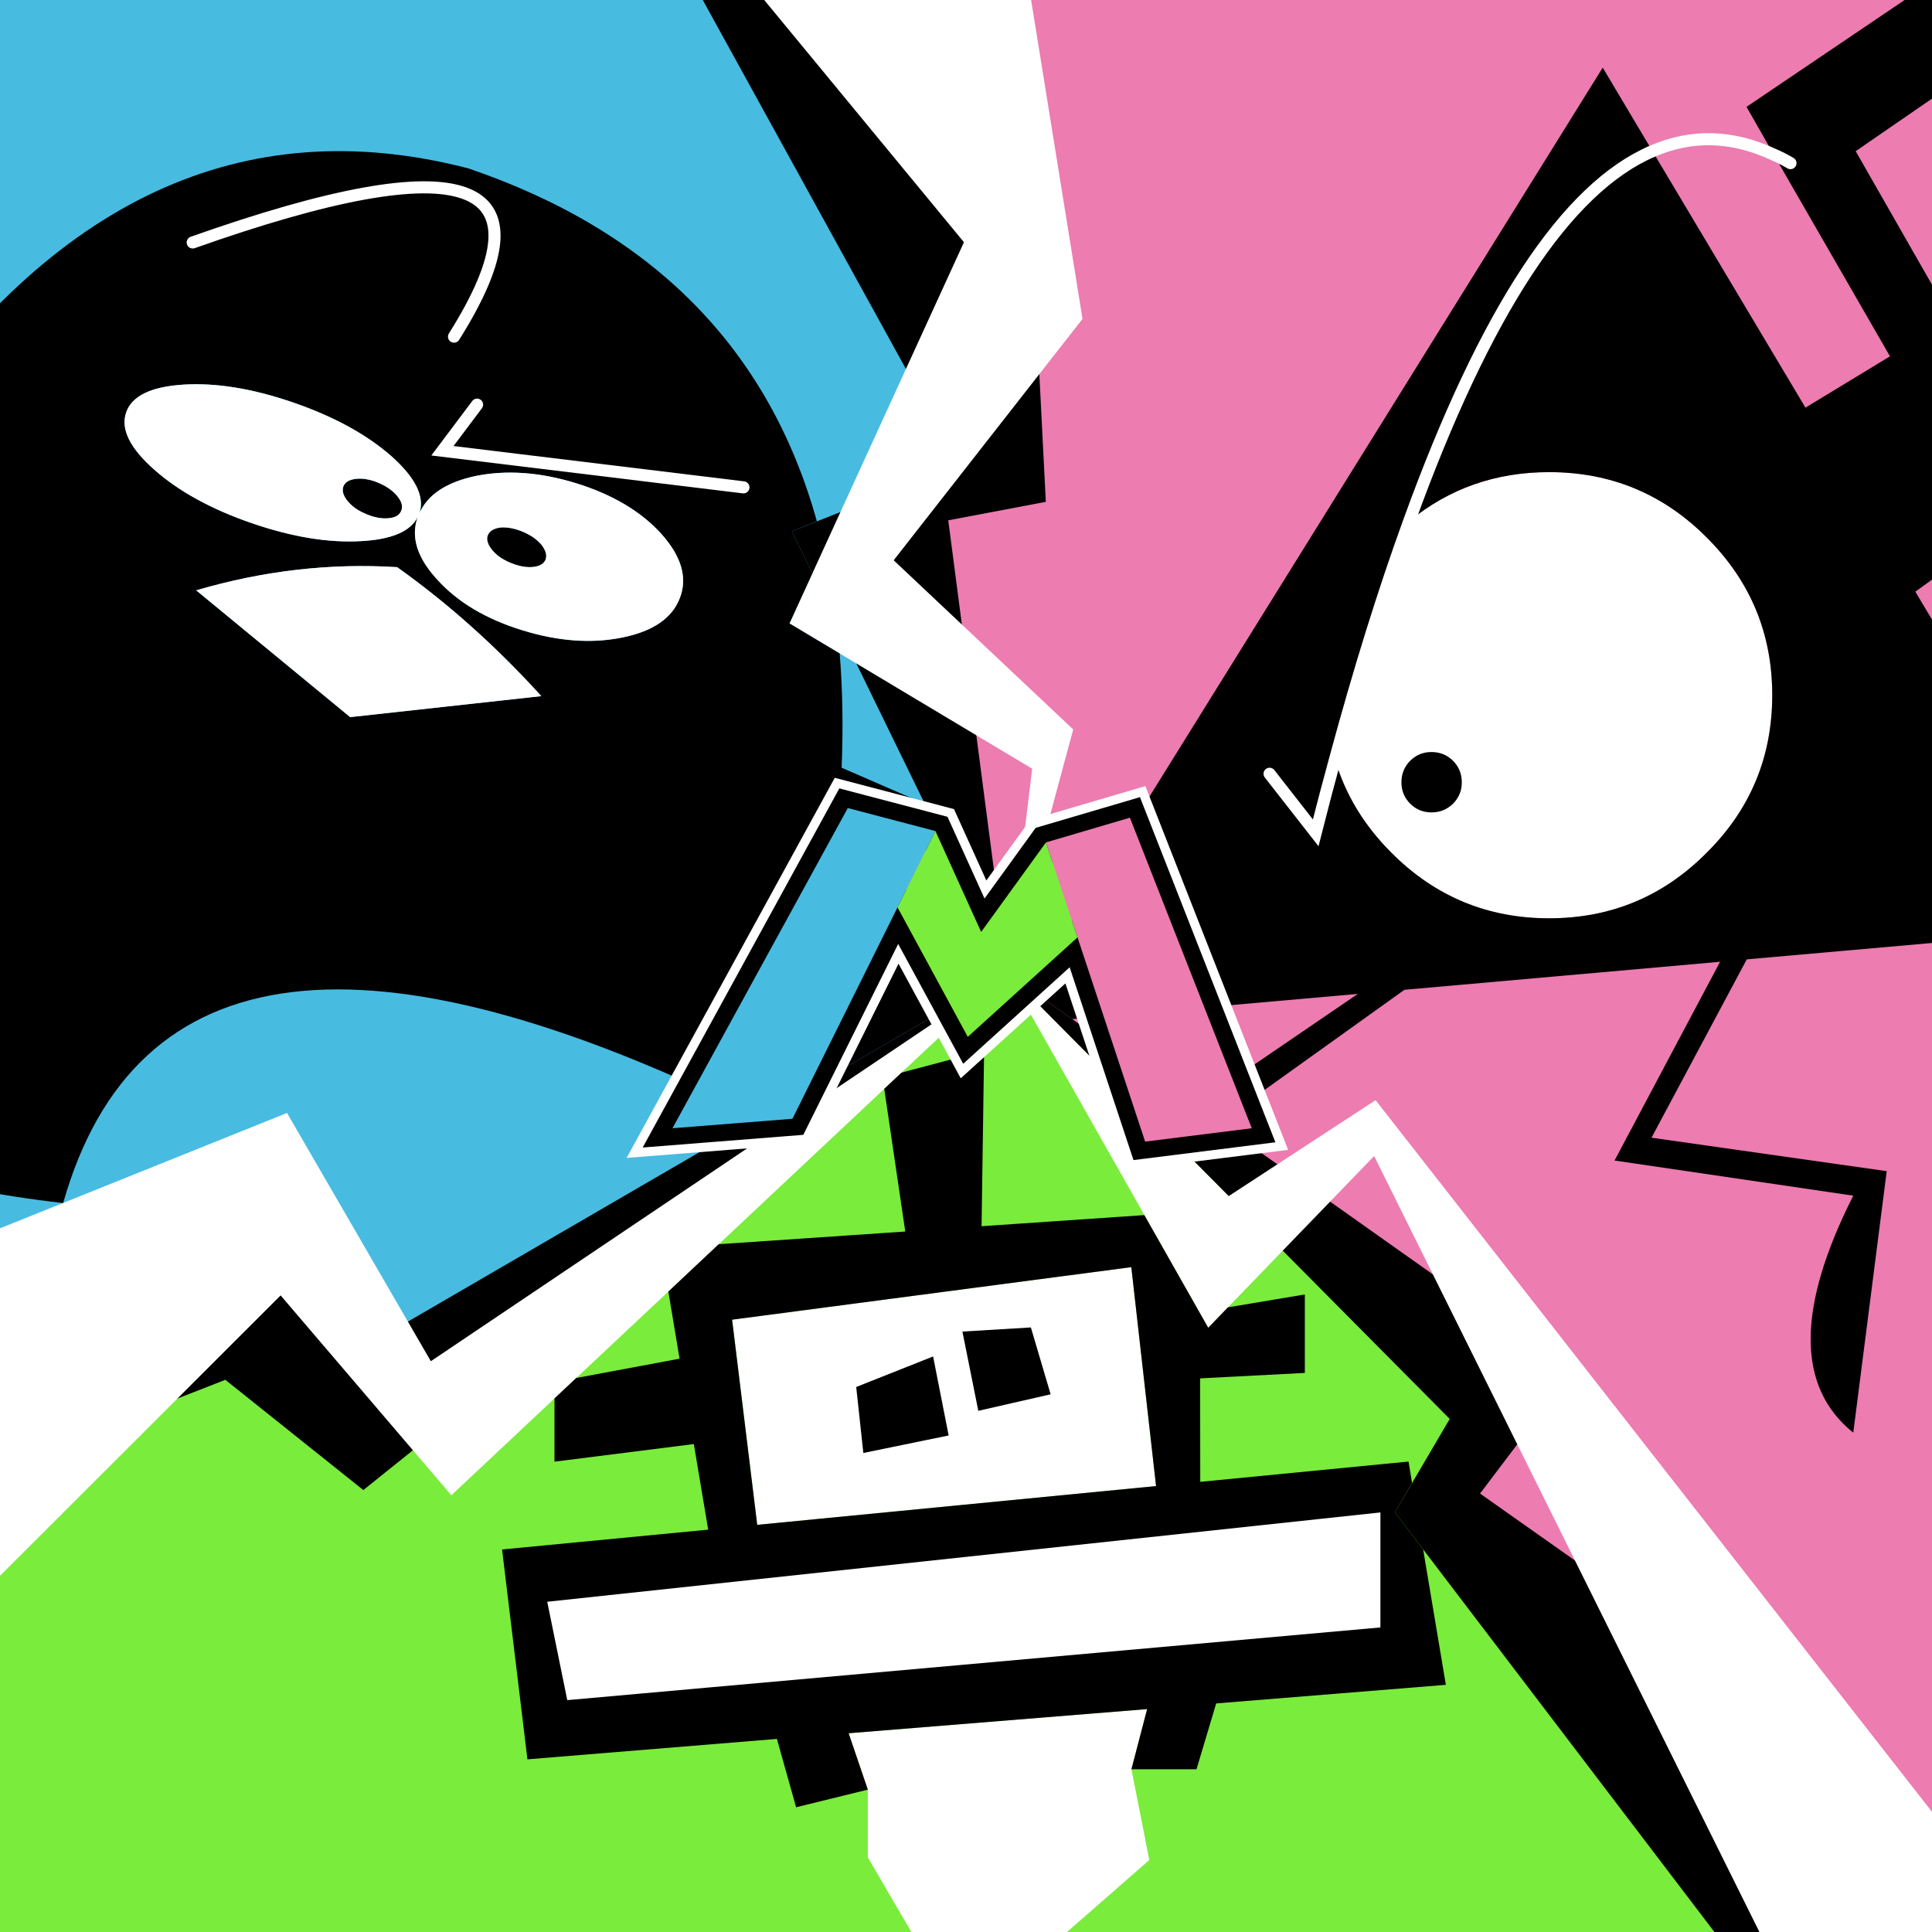
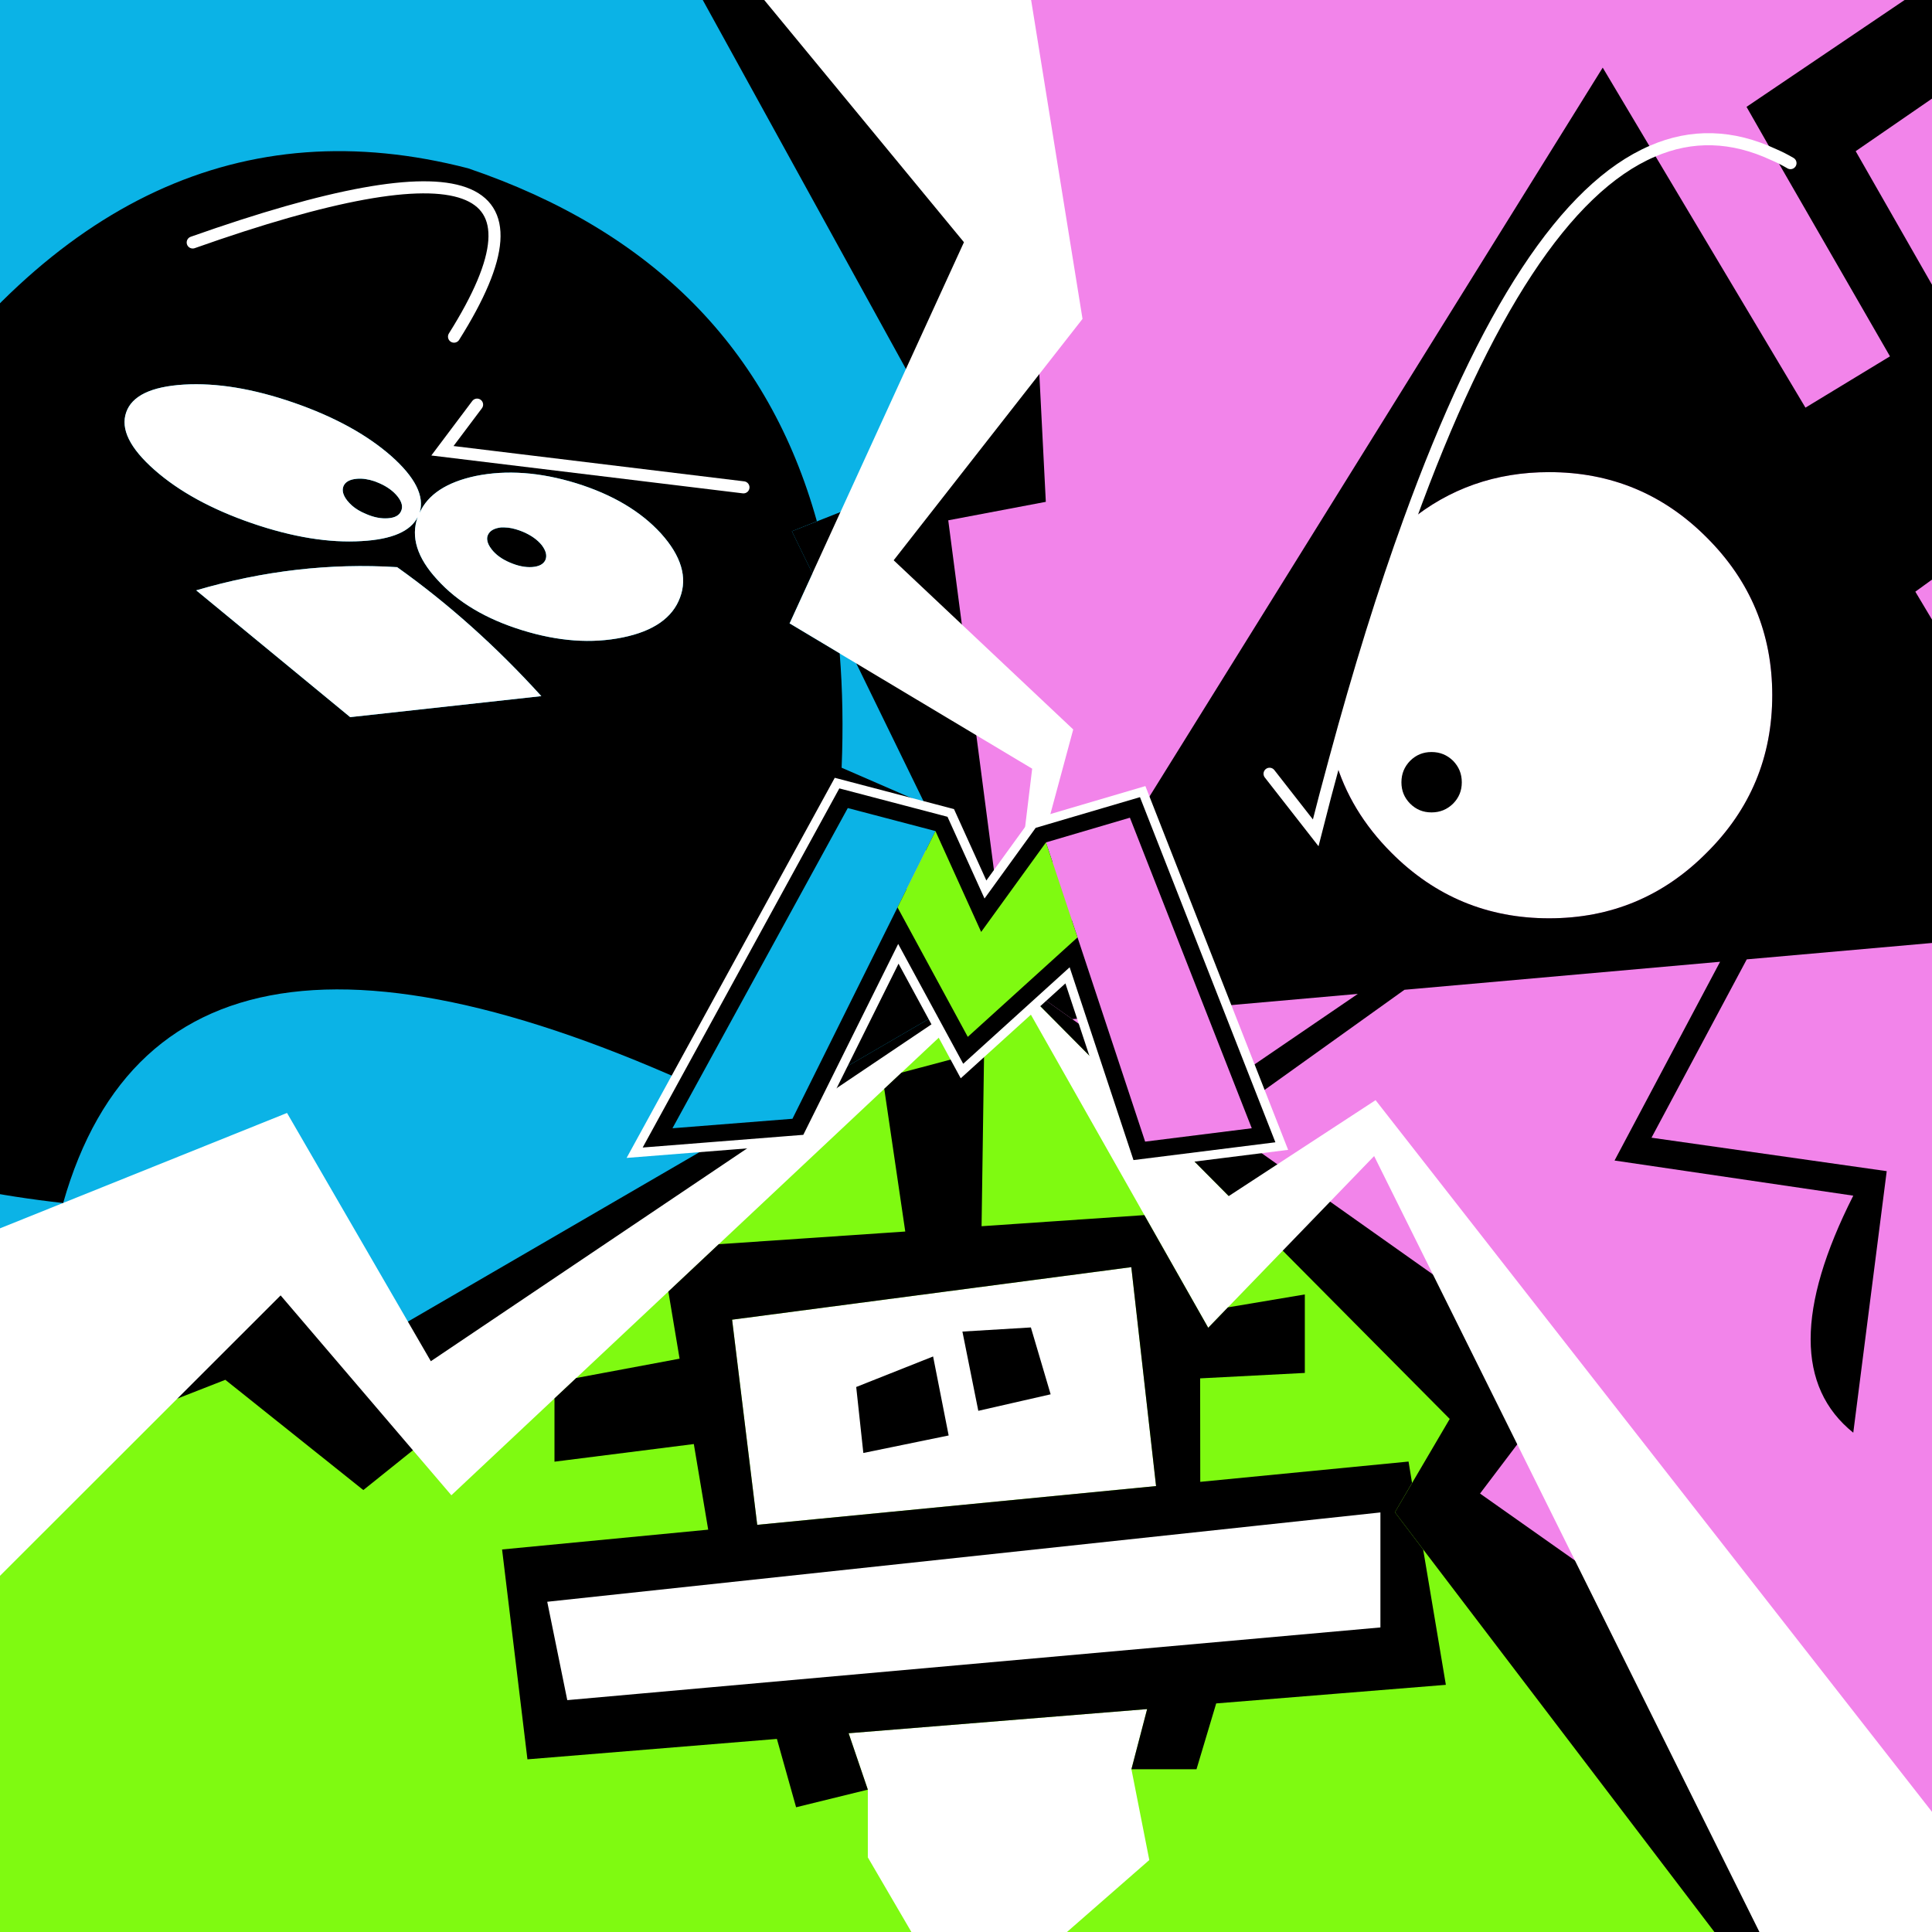
<svg xmlns="http://www.w3.org/2000/svg" xmlns:xlink="http://www.w3.org/1999/xlink" version="1.1" preserveAspectRatio="none" x="0px" y="0px" width="800px" height="800px" viewBox="0 0 800 800" id="svg101">
  <defs id="defs49">
    <g id="Layer6_0_FILL">
      <path fill="#7AEC3B" stroke="none" d=" M 116.2 536.4 L 53.45 570.3 Q -398.916 532.45 31.15 823.75 L 23.4 823.75 22.25 836.25 104.8 823.75 112.55 823.75 Q 843.574 900.096 717.45 732 L 588.65 639.25 623.25 579.8 417.15 403 183.2 590.75 116.2 536.4 Z" id="path2" />
      <path fill="#48BBE1" stroke="none" d=" M 370.05 232 L 397.05 192.6 384.6 -46.3 -97.85 -46.3 Q -275.564 525.159 53.45 570.3 L 116.2 536.4 183.2 590.75 417.15 403 370.05 232 Z" id="path4" />
      <path fill="#ED7CB0" stroke="none" d=" M 397.05 192.6 L 370.05 232 417.15 403 623.25 579.8 588.65 639.25 717.45 732 858.75 814.95 830.4 -103.45 384.6 -46.3 397.05 192.6 Z" id="path6" />
    </g>
    <g id="Layer5_0_FILL">
      <path fill="#000000" stroke="none" d=" M 600.3 587.55 L 577.6 626.2 739.4 838.75 759.3 721.75 612.85 618.45 650.75 568.35 417.15 403 600.3 587.55 M 164.6 549.75 L 74.55 486.15 -43.45 524.8 -43.45 624.85 93.3 571.35 150.45 617 417.15 403 164.6 549.75 M 392.65 215.45 L 433.05 207.8 422.8 5.85 284.75 -11.35 397.05 192.6 327.9 220 417.15 403 392.65 215.45 Z" id="path9" />
    </g>
    <g id="Layer4_0_FILL">
      <path fill="#FFFFFF" stroke="none" d=" M 569.6 455.55 L 508.75 495.3 417.15 403 500.3 549.8 569 478.7 741.55 826.2 833.5 793.1 569.6 455.55 M 178.4 563.65 L 118.85 460.85 -26.55 519.3 -11.55 664.05 116.2 536.4 186.9 619.15 417.15 403 178.4 563.65 M 425.45 -9.4 L 308.7 -9.4 399.15 100.3 326.9 258.15 427.4 318.3 417.15 403 444.4 302.05 370.05 232 448.25 132.05 425.45 -9.4 Z" id="path12" />
    </g>
    <g id="Layer3_0_FILL">
      <path fill="#FFFFFF" stroke="none" d=" M 706.7 353.1 Q 733.85 326.15 733.85 287.85 733.85 249.6 706.7 222.55 679.75 195.5 641.45 195.5 608.3 195.5 583.5 215.85 567.75 259.15 552.8 314.45 559.05 336 576.15 353.1 603.2 380.25 641.45 380.25 679.75 380.25 706.7 353.1 M 592.75 308.9 Q 599 308.9 603.45 313.25 607.8 317.7 607.8 323.95 607.8 330.15 603.45 334.55 599 338.9 592.75 338.9 586.55 338.9 582.15 334.55 577.8 330.15 577.8 323.95 577.8 317.7 582.15 313.25 586.55 308.9 592.75 308.9 Z" id="path15" />
      <path fill="#000000" stroke="none" d=" M 603.45 313.25 Q 599 308.9 592.75 308.9 586.55 308.9 582.15 313.25 577.8 317.7 577.8 323.95 577.8 330.15 582.15 334.55 586.55 338.9 592.75 338.9 599 338.9 603.45 334.55 607.8 330.15 607.8 323.95 607.8 317.7 603.45 313.25 M 734.5 64.05 Q 737.9 65.5 741.4 67.55 737.9 65.5 734.5 64.05 L 782.6 147.55 747.6 168.8 684.25 62.6 Q 630.7 85.5 583.5 215.85 608.3 195.5 641.45 195.5 679.75 195.5 706.7 222.55 733.85 249.6 733.85 287.85 733.85 326.15 706.7 353.1 679.75 380.25 641.45 380.25 603.2 380.25 576.15 353.1 559.05 336 552.8 314.45 548.75 329.25 544.8 344.85 L 525.7 320.4 544.8 344.85 Q 548.75 329.25 552.8 314.45 567.75 259.15 583.5 215.85 630.7 85.5 684.25 62.6 L 663.65 28 426.4 409.55 444 422 562.25 411.55 494.55 457.75 504.65 464.9 581.55 409.85 712.25 398.25 668.55 480.55 767.4 495.1 Q 732.1 564.9 767.4 593.25 L 781.25 484.95 683.85 471.1 723.3 397.25 875.9 383.75 793.1 245 822.25 223.9 874.6 313.05 1030.2 215.4 884.45 -64.75 723.2 44.25 734.5 64.05 M 917.05 105.05 L 825 161.65 768.4 62.6 858.2 0.75 917.05 105.05 Z" id="path17" />
    </g>
    <g id="Layer2_0_FILL">
      <path fill="#000000" stroke="none" d=" M 327.9 220 L 338.25 215.85 Q 308.364 108.623 193.85 69.7 54.35 33.65 -44.35 180.15 -91.95 258.95 -118.55 379.35 -136.7 479.85 26.15 498.15 70.74 341.339 314.75 462.5 L 417.15 403 Q 400.579 369.023 384 335.05 383.735 334.501 383.45 333.95 L 382.9 332.85 348.5 317.9 Q 349.514 293.125 347.7 270.6 L 326.9 258.15 336.4 237.4 327.9 220 M 197.55 167.55 L 183.2 186.65 307.85 201.8 183.2 186.65 197.55 167.55 M 52.25 170.75 Q 55.8 160.5 76.15 159.25 96.45 158.05 121.5 166.7 146.65 175.4 161.9 188.75 176.95 202.05 173.75 212.35 178.9 200.95 196.95 197.1 216.15 193.2 238.6 200.1 261.1 207.1 273.7 220.9 286.3 234.9 281.6 247.4 276.95 260.05 257.85 263.95 238.6 267.9 216.2 260.95 193.7 254 181.05 240 168.55 226.45 172.95 214.1 168.5 223 149.8 224.05 129.5 225.3 104.3 216.65 79.2 208 63.95 194.55 48.65 181.05 52.25 170.75 M 145 296.95 L 81.25 244.45 Q 122.75 232.25 164.45 234.85 196.2 257.45 224.15 288.25 L 145 296.95 M 79.8 100.4 Q 250.55 40 188 139.4 250.55 40 79.8 100.4 M 225.85 231.85 Q 226.95 229.2 224.35 225.75 221.65 222.4 216.65 220.25 213.45 218.9 210.5 218.5 208.95 218.35 207.45 218.4 203.2 218.9 202.05 221.5 201.6 222.45 201.75 223.6 201.95 225.4 203.6 227.5 206.2 230.85 211.15 232.95 216.15 235.1 220.4 234.8 224.7 234.45 225.85 231.85 M 157 200.05 Q 156.05 199.65 155.15 199.3 151.15 197.95 147.8 198.25 143.45 198.6 142.25 201.25 141.15 203.95 143.8 207.3 144.65 208.35 145.7 209.3 148 211.35 151.5 212.8 156.4 214.95 160.7 214.6 164.95 214.3 166.1 211.6 167.3 208.95 164.65 205.6 161.95 202.2 157 200.05 Z" id="path20" />
      <path fill="#FFFFFF" stroke="none" d=" M 81.25 244.45 L 145 296.95 224.15 288.25 Q 196.2 257.45 164.45 234.85 122.75 232.25 81.25 244.45 M 76.15 159.25 Q 55.8 160.5 52.25 170.75 48.65 181.05 63.95 194.55 79.2 208 104.3 216.65 129.5 225.3 149.8 224.05 168.5 223 172.95 214.1 168.55 226.45 181.05 240 193.7 254 216.2 260.95 238.6 267.9 257.85 263.95 276.95 260.05 281.6 247.4 286.3 234.9 273.7 220.9 261.1 207.1 238.6 200.1 216.15 193.2 196.95 197.1 178.9 200.95 173.75 212.35 176.95 202.05 161.9 188.75 146.65 175.4 121.5 166.7 96.45 158.05 76.15 159.25 M 155.15 199.3 Q 156.05 199.65 157 200.05 161.95 202.2 164.65 205.6 167.3 208.95 166.1 211.6 164.95 214.3 160.7 214.6 156.4 214.95 151.5 212.8 148 211.35 145.7 209.3 144.65 208.35 143.8 207.3 141.15 203.95 142.25 201.25 143.45 198.6 147.8 198.25 151.15 197.95 155.15 199.3 M 224.35 225.75 Q 226.95 229.2 225.85 231.85 224.7 234.45 220.4 234.8 216.15 235.1 211.15 232.95 206.2 230.85 203.6 227.5 201.95 225.4 201.75 223.6 201.6 222.45 202.05 221.5 203.2 218.9 207.45 218.4 208.95 218.35 210.5 218.5 213.45 218.9 216.65 220.25 221.65 222.4 224.35 225.75 Z" id="path22" />
    </g>
    <g id="Layer1_0_FILL">
      <path fill="#FFFFFF" stroke="none" d=" M 351.4 717.7 L 359.35 741.05 359.35 769.1 398.55 836.25 403.55 833.45 475.9 770.2 468.5 732.6 475 707.7 351.4 717.7 M 303.15 546.45 L 313.55 631.4 478.7 615.35 468.45 524.7 303.15 546.45 M 403.15 587.2 L 395.5 549.05 428.7 547.05 438.2 579.2 403.15 587.2 M 351.85 572.7 L 388.25 558.25 395.75 596.35 355.3 604.65 351.85 572.7 M 229.6 665.45 L 236.9 701.3 569.1 671.6 569.1 629.05 229.6 665.45 Z" id="path25" />
      <path fill="#000000" stroke="none" d=" M 238.6 570.6 L 229.6 579.05 229.6 605.25 287.3 597.95 293.25 633.4 207.9 641.6 218.4 728.5 321.7 720.05 329.65 748.35 359.35 741.05 351.4 717.7 475 707.7 468.5 732.6 495.45 732.6 503.6 705.35 598.7 697.65 589.3 641.6 577.6 626.2 584.7 614.05 583.25 605.2 497 613.6 496.95 570.75 540.3 568.5 540.3 536 508.45 541.35 500.3 549.8 473.85 503.15 406.45 507.75 407.5 435.05 373.3 444.15 366.15 450.85 374.85 509.95 297.6 515.2 276.75 534.8 281.4 562.6 238.6 570.6 M 236.9 701.3 L 229.6 665.45 569.1 629.05 569.1 671.6 236.9 701.3 M 313.55 631.4 L 303.15 546.45 468.45 524.7 478.7 615.35 313.55 631.4 M 388.25 558.25 L 351.85 572.7 355.3 604.65 395.75 596.35 388.25 558.25 M 395.5 549.05 L 403.15 587.2 438.2 579.2 428.7 547.05 395.5 549.05 Z" id="path27" />
    </g>
    <g id="Symbol_1_0_Layer2_0_FILL">
      <path fill="#ED7CB0" stroke="none" d=" M 99.3 39.85 L 84.6 7.4 56.4 0 0 103 38.6 99.95 72.4 31.95 95 73.6 130.3 41.6 152.05 107.3 186.35 103 147.15 3.1 120.15 11.05 99.3 39.85 Z" id="path30" />
    </g>
    <g id="Symbol_1_0_Layer1_0_FILL">
      <path fill="#ED7CB0" stroke="none" d=" M 99.3 39.85 L 84.6 7.4 56.4 0 0 103 38.6 99.95 72.4 31.95 95 73.6 130.3 41.6 152.05 107.3 186.35 103 147.15 3.1 120.15 11.05 99.3 39.85 Z" id="path33" />
    </g>
    <g id="Symbol_1_0_Layer0_0_FILL">
      <path fill="#48BBE1" stroke="none" d=" M 0 103 L 38.6 99.95 72.4 31.95 84.6 7.4 56.4 0 0 103 Z" id="path36" />
      <path fill="#ED7CB0" stroke="none" d=" M 147.15 3.1 L 120.15 11.05 130.3 41.6 152.05 107.3 186.35 103 147.15 3.1 Z" id="path38" />
      <path fill="#7AEC3B" stroke="none" d=" M 99.3 39.85 L 84.6 7.4 72.4 31.95 95 73.6 130.3 41.6 120.15 11.05 99.3 39.85 Z" id="path40" />
    </g>
    <path id="Layer3_0_1_STROKES" stroke="#FFFFFF" stroke-width="5" stroke-linejoin="miter" stroke-linecap="round" stroke-miterlimit="60" fill="none" d=" M 741.4 67.55 Q 737.9 65.5 734.5 64.05 708.7 52 684.25 62.6 630.7 85.5 583.5 215.85 M 552.8 314.45 Q 548.75 329.25 544.8 344.85 L 525.7 320.4 M 552.8 314.45 Q 567.75 259.15 583.5 215.85" />
    <path id="Layer3_0_2_STROKES" stroke="#FFFFFF" stroke-width="5" stroke-linejoin="round" stroke-linecap="round" fill="none" d=" M 607.8 323.95 Q 607.8 330.15 603.45 334.55 599 338.9 592.75 338.9 586.55 338.9 582.15 334.55 577.8 330.15 577.8 323.95 577.8 317.7 582.15 313.25 586.55 308.9 592.75 308.9 599 308.9 603.45 313.25 607.8 317.7 607.8 323.95 Z" />
    <path id="Layer2_0_1_STROKES" stroke="#FFFFFF" stroke-width="5" stroke-linejoin="miter" stroke-linecap="round" stroke-miterlimit="60" fill="none" d=" M 197.55 167.55 L 183.2 186.65 307.85 201.8 M 79.8 100.4 Q 250.55 40 188 139.4" />
    <path id="Layer1_0_1_STROKES" stroke="#FFFFFF" stroke-width="5" stroke-linejoin="miter" stroke-linecap="round" stroke-miterlimit="60" fill="none" d=" M 229.6 665.45 L 236.9 701.3 569.1 671.6 569.1 629.05 229.6 665.45 Z M 395.5 549.05 L 403.15 587.2 438.2 579.2 428.7 547.05 395.5 549.05 Z M 351.85 572.7 L 355.3 604.65 395.75 596.35 388.25 558.25 351.85 572.7 Z" />
    <path id="Symbol_1_0_Layer2_0_1_STROKES" stroke="#FFFFFF" stroke-width="16.7" stroke-linejoin="miter" stroke-linecap="round" stroke-miterlimit="60" fill="none" d=" M 120.15 11.05 L 99.3 39.85 84.6 7.4 56.4 0 0 103 38.6 99.95 72.4 31.95 95 73.6 130.3 41.6 152.05 107.3 186.35 103 147.15 3.1 120.15 11.05 Z" />
    <path id="Symbol_1_0_Layer1_0_1_STROKES" stroke="#000000" stroke-width="10.85" stroke-linejoin="miter" stroke-linecap="round" stroke-miterlimit="60" fill="none" d=" M 120.15 11.05 L 99.3 39.85 84.6 7.4 56.4 0 0 103 38.6 99.95 72.4 31.95 95 73.6 130.3 41.6 152.05 107.3 186.35 103 147.15 3.1 120.15 11.05 Z" />
  </defs>
-   <g transform="matrix( 1, 0, 0, 1, 0,0) " id="g53">
-     <use xlink:href="#Layer6_0_FILL" id="use51" />
-   </g>
+   <path style="fill:#7ffa11;stroke:none;fill-opacity:1" d="M 116.2,536.4 53.45,570.3 Q -398.916,532.45 31.15,823.75 H 23.4 l -1.15,12.5 82.55,-12.5 h 7.75 Q 843.574,900.096 717.45,732 L 588.65,639.25 623.25,579.8 417.15,403 183.2,590.75 Z" id="path880" />
+   <path style="fill:#0bb3e6;stroke:none;fill-opacity:1" d="m 370.05,232 27,-39.4 L 384.6,-46.3 H -97.85 q -177.714,571.459 151.3,616.6 l 62.75,-33.9 67,54.35 L 417.15,403 Z" id="path882" />
+   <path style="fill:#f284ea;stroke:none;fill-opacity:1" d="m 397.05,192.6 -27,39.4 47.1,171 206.1,176.8 -34.6,59.45 128.8,92.75 141.3,82.95 -28.35,-918.4 -445.8,57.15 z" id="path884" />
  <g transform="matrix( 1, 0, 0, 1, 0,0) " id="g57">
    <use xlink:href="#Layer5_0_FILL" id="use55" />
  </g>
  <g transform="matrix( 1, 0, 0, 1, 0,0) " id="g61">
    <use xlink:href="#Layer4_0_FILL" id="use59" />
  </g>
  <g transform="matrix( 1, 0, 0, 1, 0,0) " id="g69">
    <use xlink:href="#Layer3_0_FILL" id="use63" />
    <use xlink:href="#Layer3_0_1_STROKES" id="use65" />
    <use xlink:href="#Layer3_0_2_STROKES" id="use67" />
  </g>
  <g transform="matrix( 1, 0, 0, 1, 0,0) " id="g75">
    <use xlink:href="#Layer2_0_FILL" id="use71" />
    <use xlink:href="#Layer2_0_1_STROKES" id="use73" />
  </g>
  <g transform="matrix( 1, 0, 0, 1, 0,0) " id="g81">
    <use xlink:href="#Layer1_0_FILL" id="use77" />
    <use xlink:href="#Layer1_0_1_STROKES" id="use79" />
  </g>
  <use xlink:href="#Symbol_1_0_Layer2_0_FILL" id="use83" x="0" y="0" width="100%" height="100%" transform="matrix(1.287247,0,0,1.287247,278.45,334.6)" />
  <use xlink:href="#Symbol_1_0_Layer2_0_1_STROKES" id="use85" x="0" y="0" width="100%" height="100%" transform="matrix(1.287247,0,0,1.287247,278.45,334.6)" />
  <use xlink:href="#Symbol_1_0_Layer1_0_FILL" id="use89" x="0" y="0" width="100%" height="100%" transform="matrix(1.287247,0,0,1.287247,278.45,334.6)" />
  <path d="M 433.113,348.824 406.274,385.897 387.351,344.126 351.051,334.6 278.45,467.186 l 49.688,-3.926 43.509,-87.533 29.092,53.614 45.44,-41.192 27.998,84.572 44.153,-5.535 -50.46,-128.596 z" stroke-miterlimit="60" id="use91" style="fill:none;stroke:#000000;stroke-width:13.967;stroke-linecap:round;stroke-linejoin:miter;stroke-miterlimit:60" />
-   <path style="fill:#48bbe1;stroke:none;stroke-width:1.287" d="m 278.45,467.186 49.688,-3.926 43.509,-87.533 15.704,-31.602 L 351.051,334.6 Z" id="path925" />
-   <path style="fill:#ed7cb0;stroke:none;stroke-width:1.287" d="m 467.868,338.59 -34.756,10.234 13.066,39.325 27.998,84.572 44.153,-5.535 z" id="path927" />
-   <path style="fill:#7aec3b;stroke:none;stroke-width:1.287" d="m 406.274,385.897 -18.923,-41.771 -15.704,31.602 29.092,53.614 45.44,-41.192 -13.066,-39.325 z" id="path929" />
+   <path style="fill:#0bb3e6;stroke:none;stroke-width:1.287;fill-opacity:1" d="m 278.45,467.186 49.688,-3.926 43.509,-87.533 15.704,-31.602 L 351.051,334.6 Z" id="path925" />
+   <path style="fill:#f284ea;stroke:none;stroke-width:1.287;fill-opacity:1" d="m 467.868,338.59 -34.756,10.234 13.066,39.325 27.998,84.572 44.153,-5.535 z" id="path927" />
+   <path style="fill:#7ffa11;stroke:none;stroke-width:1.287;fill-opacity:1" d="m 406.274,385.897 -18.923,-41.771 -15.704,31.602 29.092,53.614 45.44,-41.192 -13.066,-39.325 z" id="path929" />
</svg>
